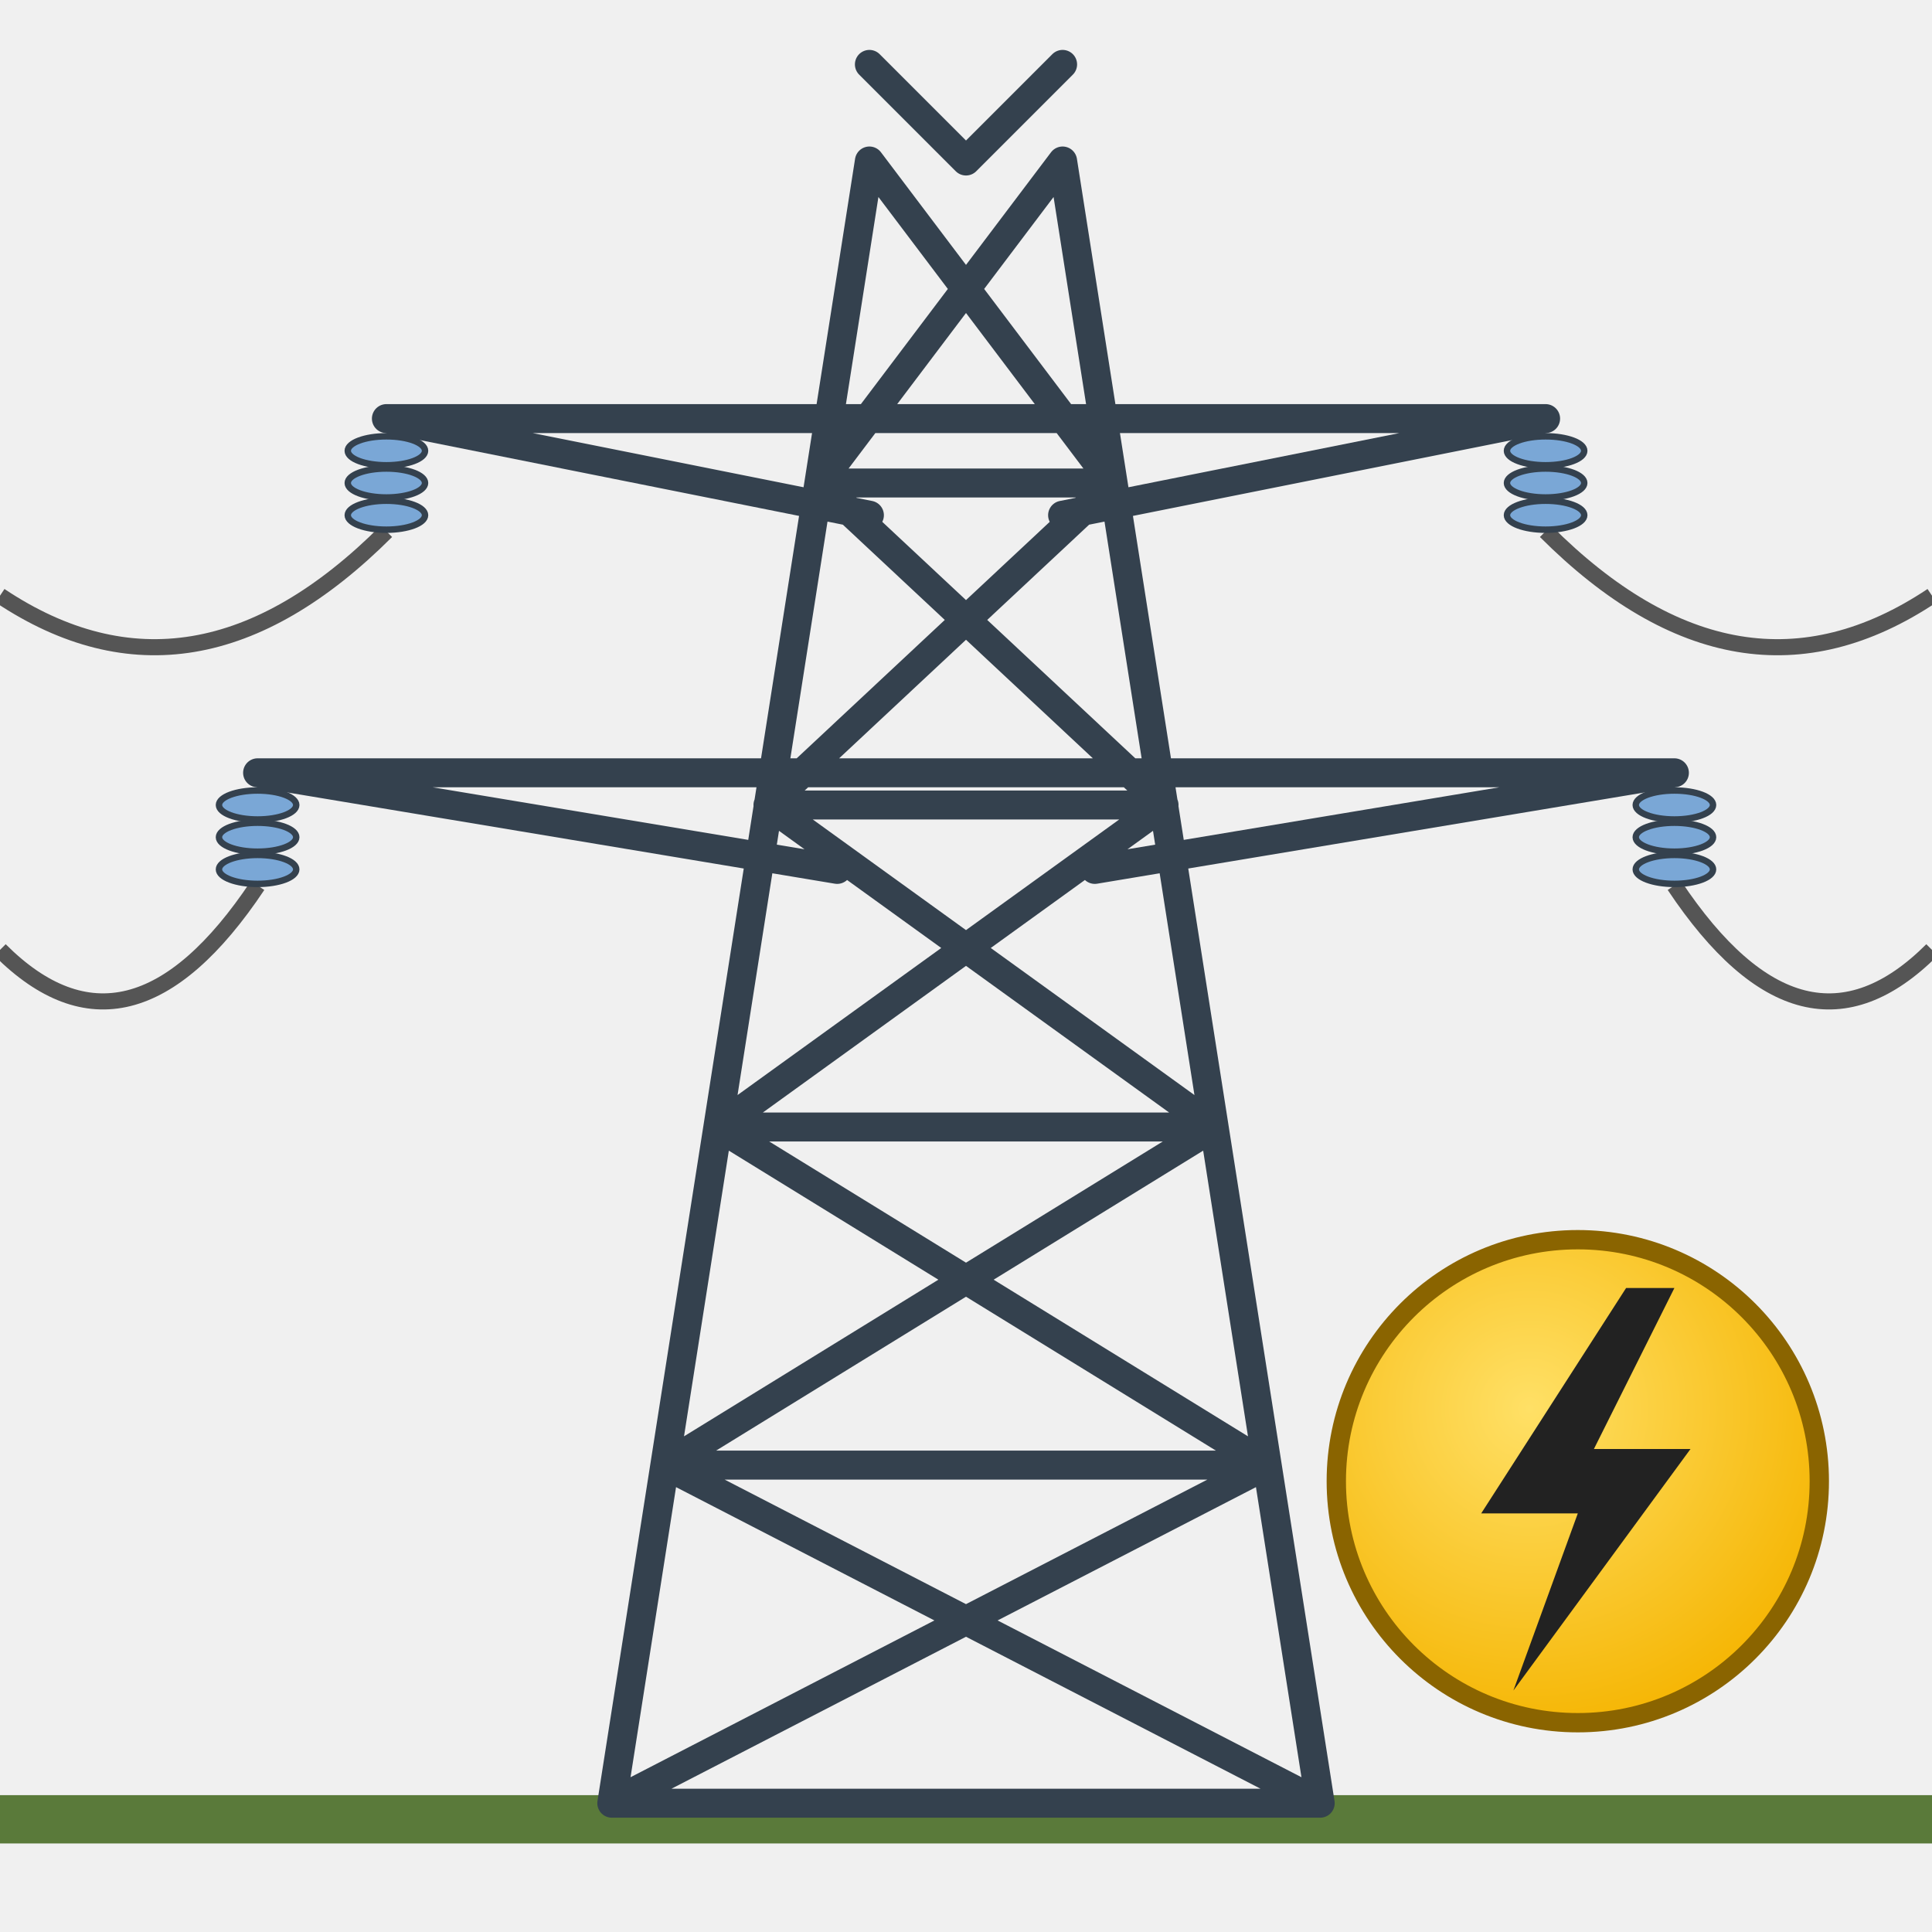
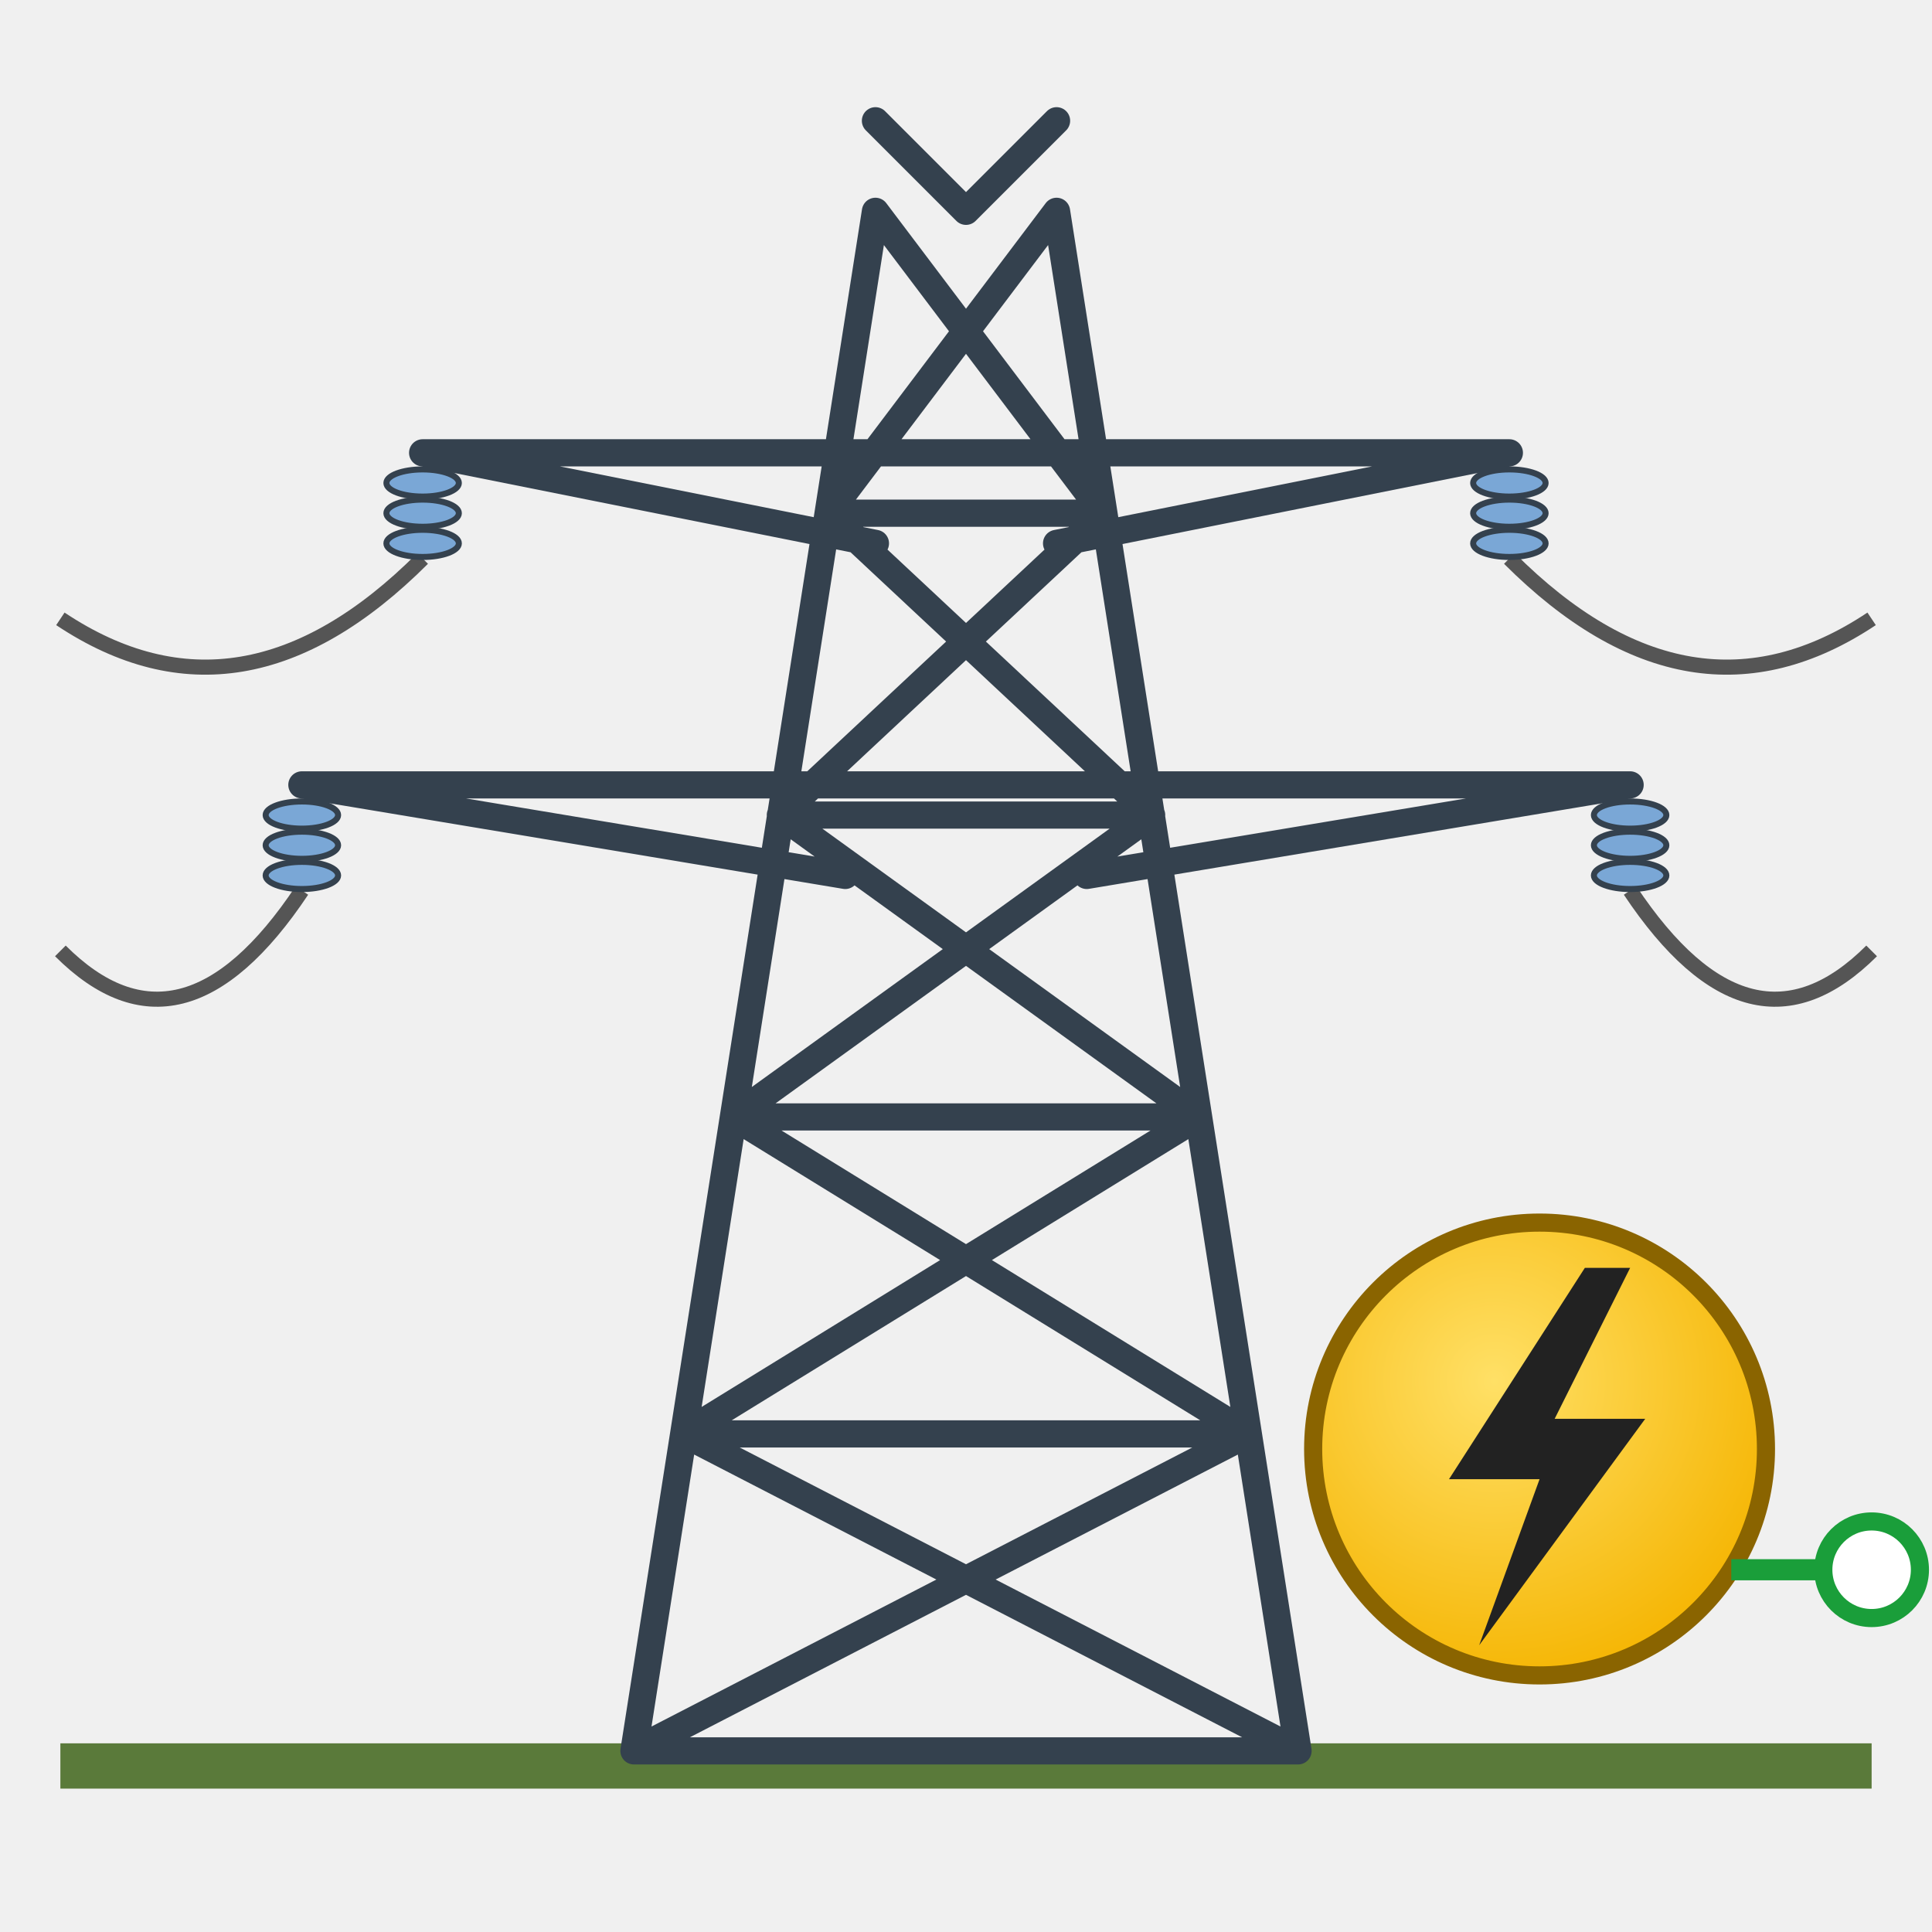
- <svg xmlns="http://www.w3.org/2000/svg" version="1.1" width="120mm" height="120mm" viewBox="0 0 120 120">
+ <svg xmlns="http://www.w3.org/2000/svg" version="1.1" width="128mm" height="128mm" viewBox="-4 -4 128 128">
  <defs>
    <linearGradient id="sky" x1="0" y1="0" x2="0" y2="1">
      <stop offset="0" stop-color="#d9ecfb" />
      <stop offset="1" stop-color="#ffffff" />
    </linearGradient>
    <radialGradient id="badge" cx="0.4" cy="0.35" r="0.7">
      <stop offset="0" stop-color="#ffe066" />
      <stop offset="1" stop-color="#f5b400" />
    </radialGradient>
  </defs>
  <path d="M 0,113 H 120" stroke="#5a7a3a" stroke-width="3" />
  <path d="M 24,33 Q 12.0,45 0,37" fill="none" stroke="#555" stroke-width="1" />
  <path d="M 96,33 Q 108.0,45 120,37" fill="none" stroke="#555" stroke-width="1" />
  <path d="M 16,55 Q 8.0,67 0,59" fill="none" stroke="#555" stroke-width="1" />
  <path d="M 104,55 Q 112.0,67 120,59" fill="none" stroke="#555" stroke-width="1" />
  <path d="M 54.0,10 L 38.0,112 M 66.0,10 L 82.0,112 M 54.0,10 L 69.1,30 M 66.0,10 L 50.9,30 M 50.9,30 L 69.1,30 M 50.9,30 L 72.3,50 M 69.1,30 L 47.7,50 M 47.7,50 L 72.3,50 M 47.7,50 L 75.4,70 M 72.3,50 L 44.6,70 M 44.6,70 L 75.4,70 M 44.6,70 L 78.7,91 M 75.4,70 L 41.3,91 M 41.3,91 L 78.7,91 M 41.3,91 L 82.0,112 M 78.7,91 L 38.0,112 M 38.0,112 L 82.0,112 M 24,26 H 96 M 24,26 L 54,32 M 96,26 L 66,32 M 16,48 H 104 M 16,48 L 52,54 M 104,48 L 68,54 M 54,4 L 60,10 L 66,4" fill="none" stroke="#34414e" stroke-width="1.8" stroke-linejoin="round" stroke-linecap="round" />
  <ellipse cx="24" cy="28" rx="2.4" ry="0.9" fill="#7aa7d6" stroke="#34414e" stroke-width="0.4" />
  <ellipse cx="24" cy="30" rx="2.4" ry="0.9" fill="#7aa7d6" stroke="#34414e" stroke-width="0.4" />
  <ellipse cx="24" cy="32" rx="2.4" ry="0.9" fill="#7aa7d6" stroke="#34414e" stroke-width="0.4" />
  <ellipse cx="96" cy="28" rx="2.4" ry="0.9" fill="#7aa7d6" stroke="#34414e" stroke-width="0.4" />
  <ellipse cx="96" cy="30" rx="2.4" ry="0.9" fill="#7aa7d6" stroke="#34414e" stroke-width="0.4" />
  <ellipse cx="96" cy="32" rx="2.4" ry="0.9" fill="#7aa7d6" stroke="#34414e" stroke-width="0.4" />
  <ellipse cx="16" cy="50" rx="2.4" ry="0.9" fill="#7aa7d6" stroke="#34414e" stroke-width="0.4" />
  <ellipse cx="16" cy="52" rx="2.4" ry="0.9" fill="#7aa7d6" stroke="#34414e" stroke-width="0.4" />
  <ellipse cx="16" cy="54" rx="2.4" ry="0.9" fill="#7aa7d6" stroke="#34414e" stroke-width="0.4" />
  <ellipse cx="104" cy="50" rx="2.4" ry="0.9" fill="#7aa7d6" stroke="#34414e" stroke-width="0.4" />
  <ellipse cx="104" cy="52" rx="2.4" ry="0.9" fill="#7aa7d6" stroke="#34414e" stroke-width="0.4" />
  <ellipse cx="104" cy="54" rx="2.4" ry="0.9" fill="#7aa7d6" stroke="#34414e" stroke-width="0.4" />
  <circle cx="98" cy="92" r="15" fill="url(#badge)" stroke="#8a6400" stroke-width="1.2" />
  <path d="M 101,80 L 92,94 H 98 L 94,105 L 105,90 H 99 L 104,80 Z" fill="#222" />
+   <line x1="110.7" y1="100" x2="116.8" y2="100" stroke="#1a9e3a" stroke-width="1.4" />
+   <circle cx="120" cy="100" r="3.2" fill="#fff" stroke="#1a9e3a" stroke-width="1.2" />
</svg>
